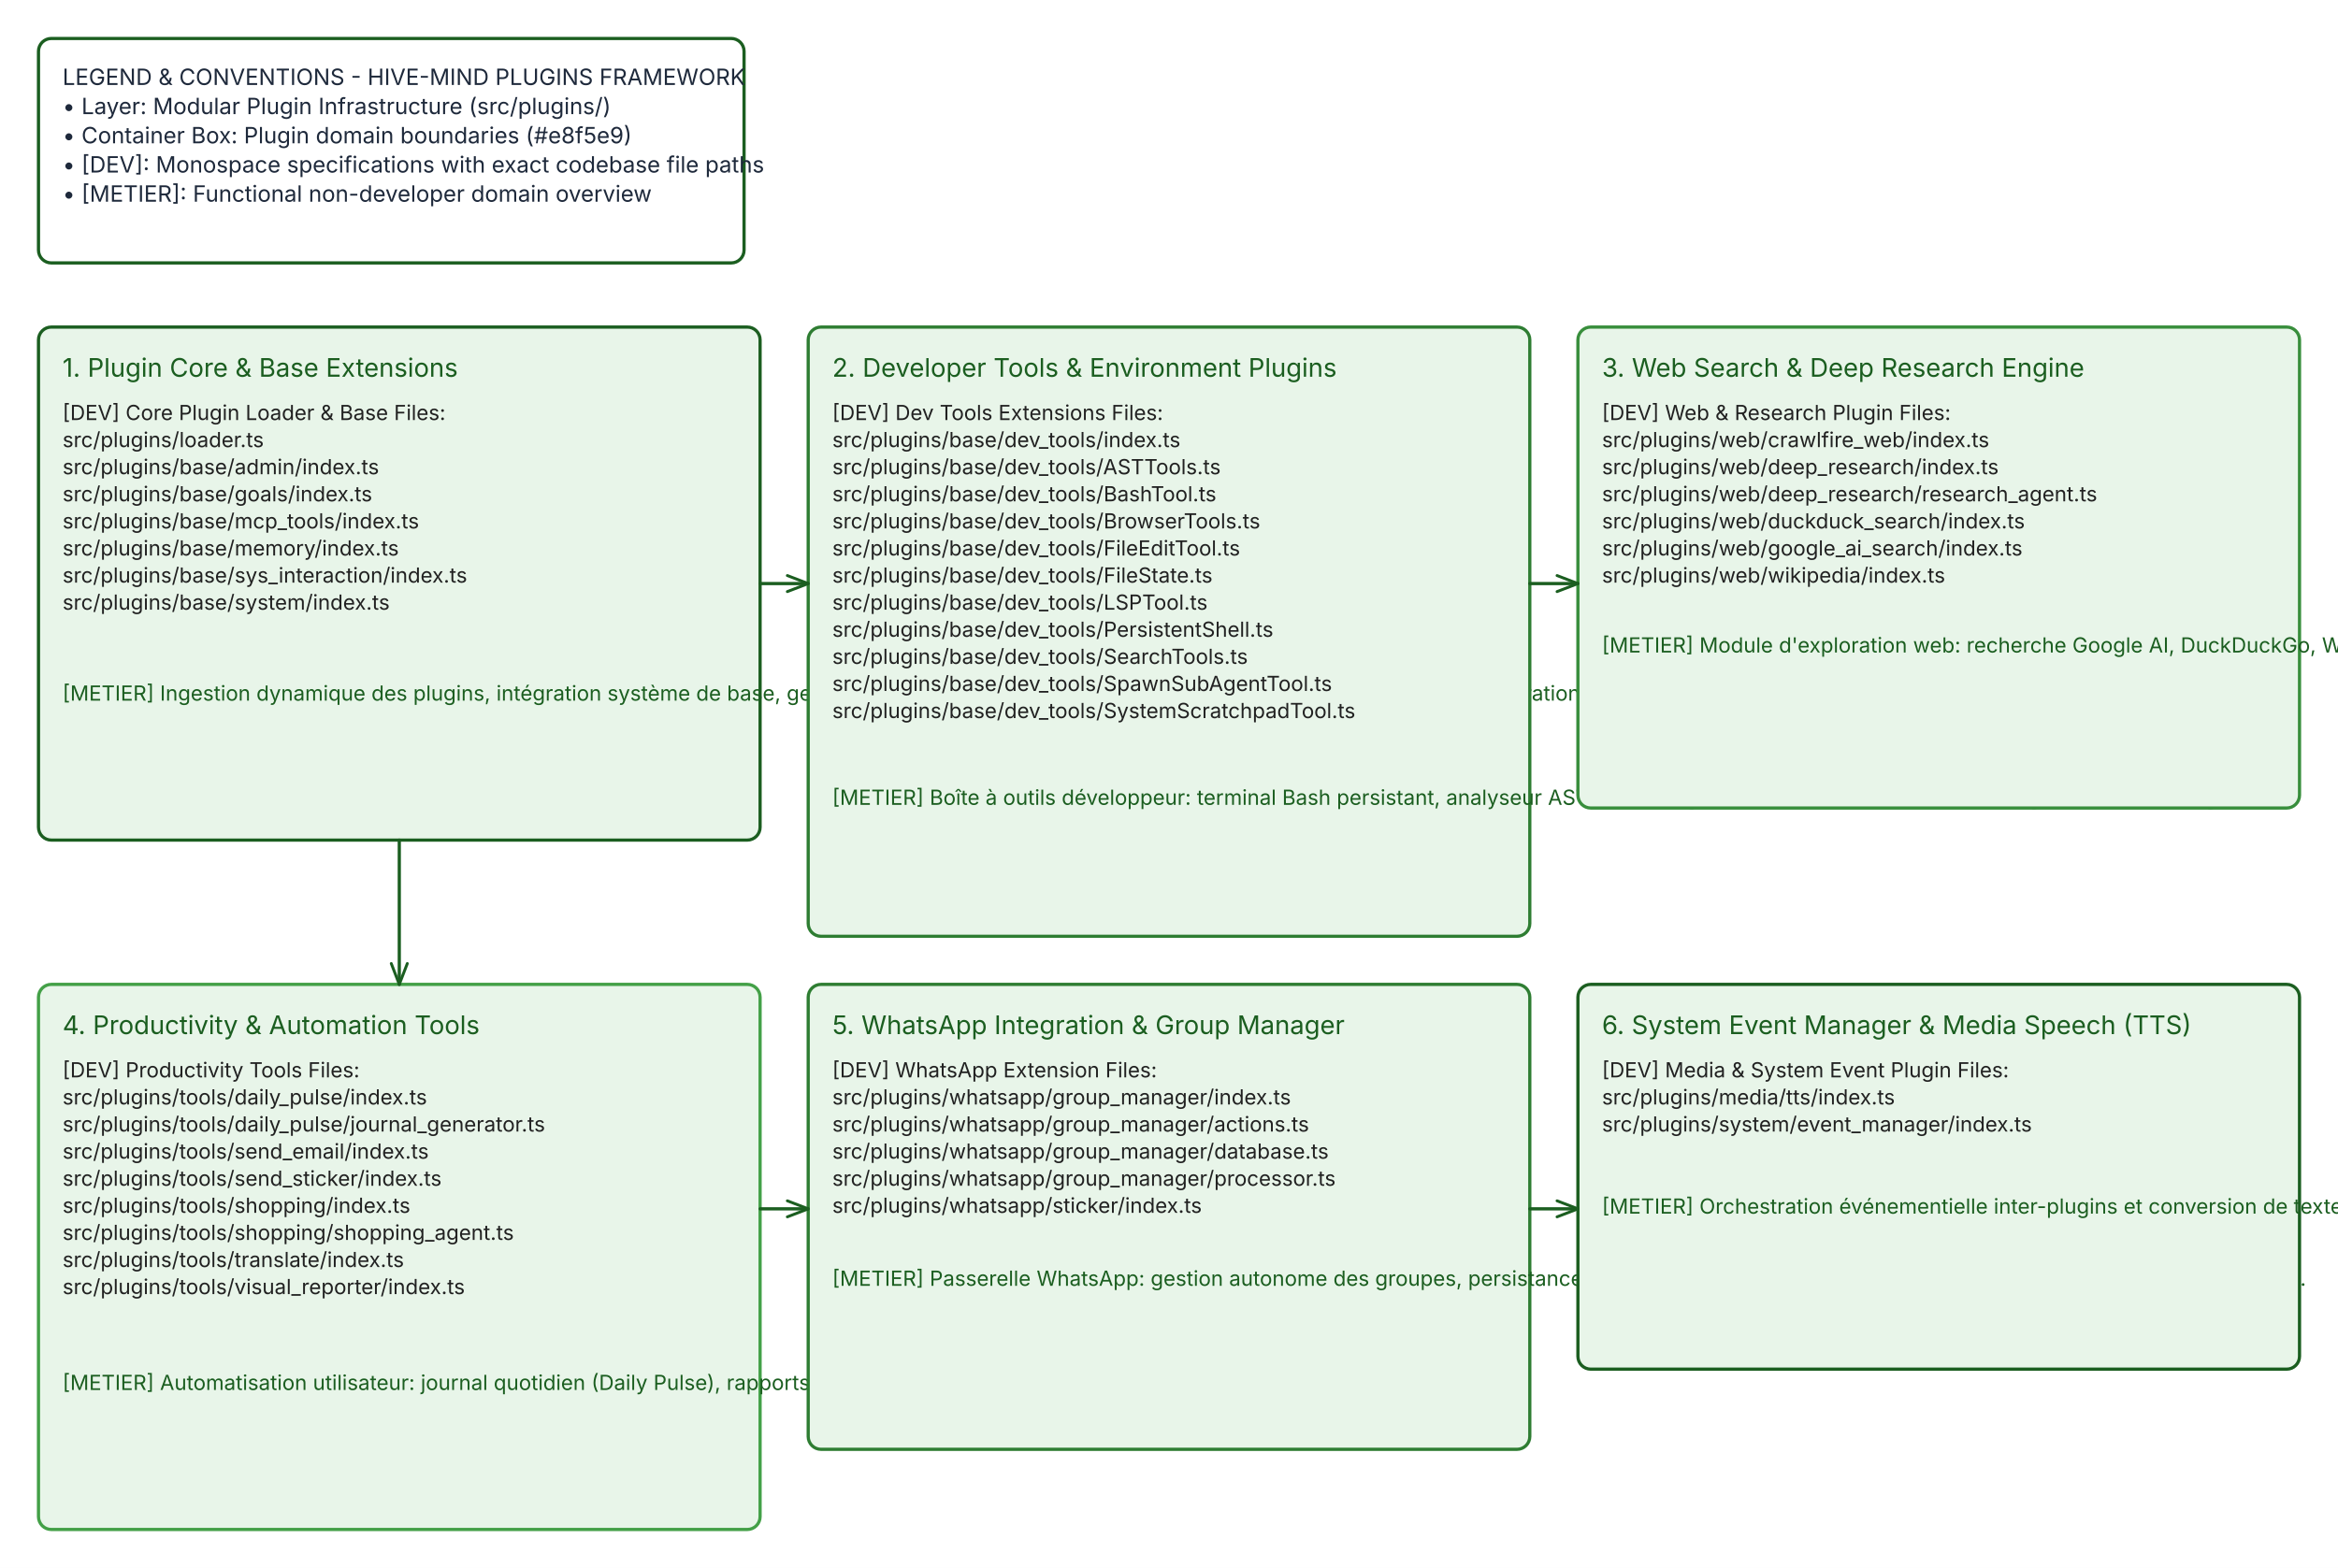
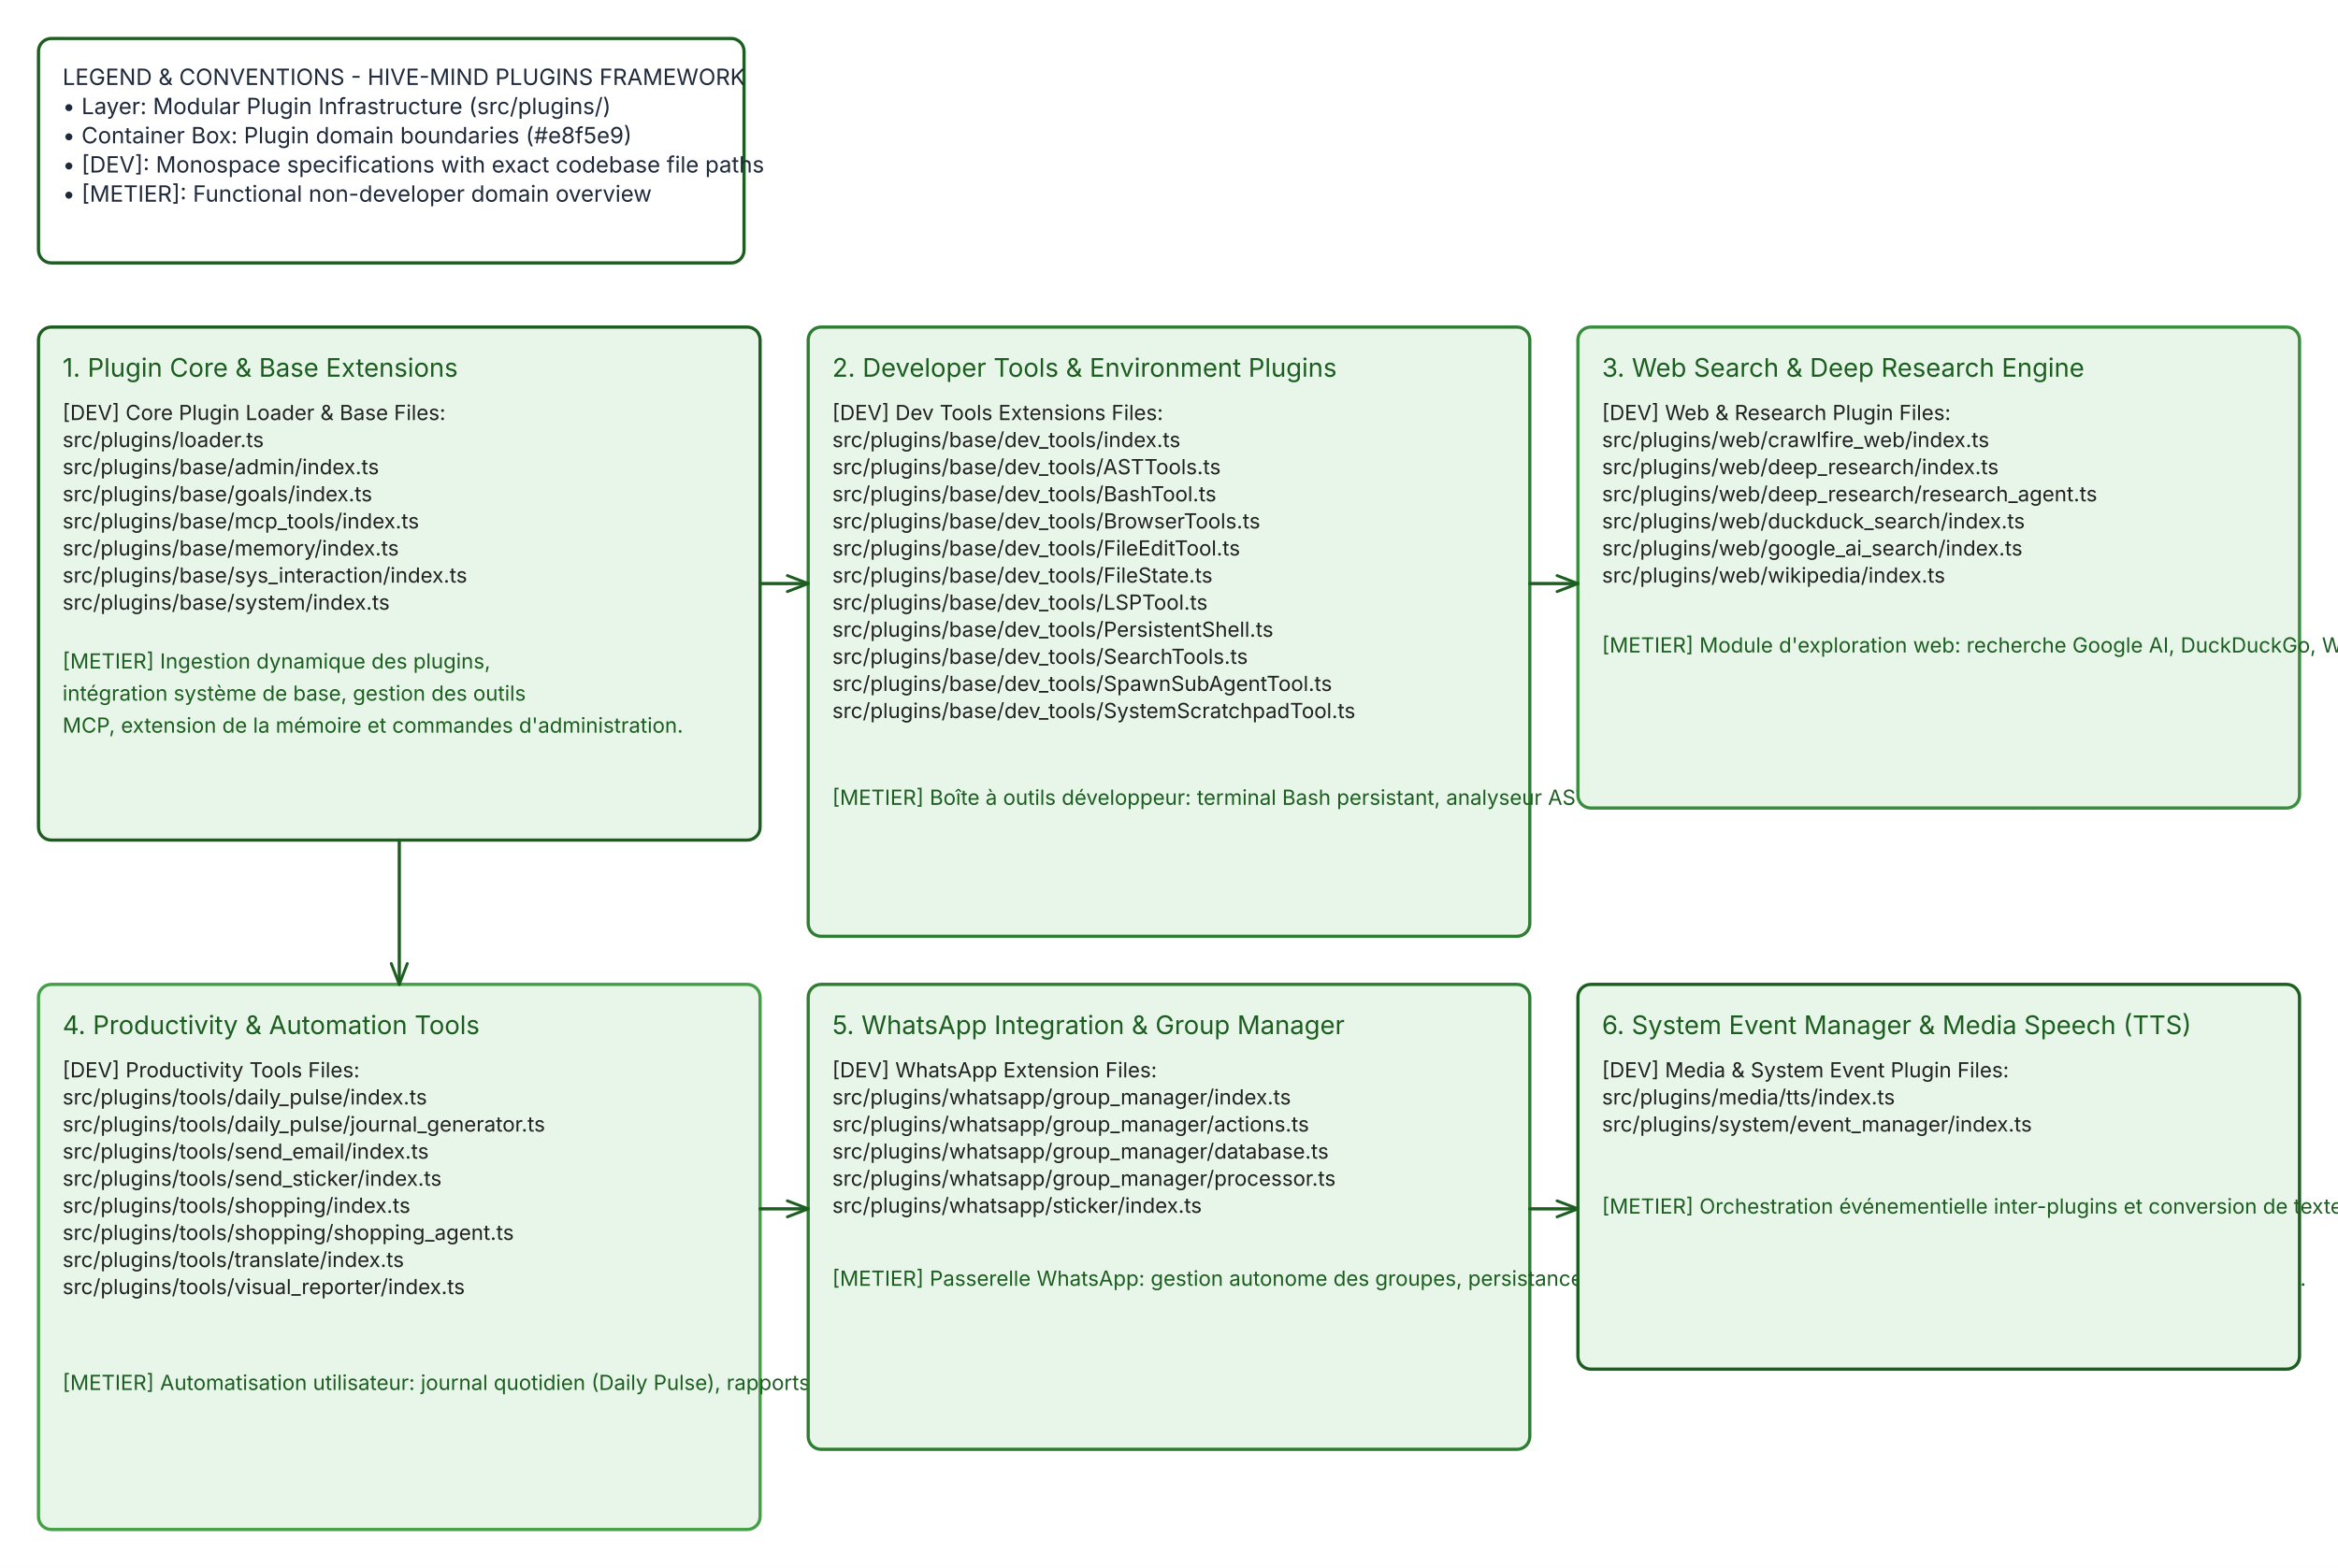
<svg xmlns="http://www.w3.org/2000/svg" viewBox="16 16 1458 978" width="1458" height="978">
  <defs>
    <marker id="mk-arrow_core_dev_tools" markerWidth="18" markerHeight="14" refX="14" refY="7" orient="auto" markerUnits="userSpaceOnUse">
      <path d="M 1,2 L 14,7 L 1,12" fill="none" stroke="#1b5e20" stroke-width="1.8" stroke-linecap="round" stroke-linejoin="round" />
    </marker>
    <marker id="mk-arrow_dev_tools_web" markerWidth="18" markerHeight="14" refX="14" refY="7" orient="auto" markerUnits="userSpaceOnUse">
      <path d="M 1,2 L 14,7 L 1,12" fill="none" stroke="#1b5e20" stroke-width="1.8" stroke-linecap="round" stroke-linejoin="round" />
    </marker>
    <marker id="mk-arrow_core_tools" markerWidth="18" markerHeight="14" refX="14" refY="7" orient="auto" markerUnits="userSpaceOnUse">
      <path d="M 1,2 L 14,7 L 1,12" fill="none" stroke="#1b5e20" stroke-width="1.8" stroke-linecap="round" stroke-linejoin="round" />
    </marker>
    <marker id="mk-arrow_tools_whatsapp" markerWidth="18" markerHeight="14" refX="14" refY="7" orient="auto" markerUnits="userSpaceOnUse">
      <path d="M 1,2 L 14,7 L 1,12" fill="none" stroke="#1b5e20" stroke-width="1.8" stroke-linecap="round" stroke-linejoin="round" />
    </marker>
    <marker id="mk-arrow_whatsapp_system" markerWidth="18" markerHeight="14" refX="14" refY="7" orient="auto" markerUnits="userSpaceOnUse">
      <path d="M 1,2 L 14,7 L 1,12" fill="none" stroke="#1b5e20" stroke-width="1.8" stroke-linecap="round" stroke-linejoin="round" />
    </marker>
  </defs>
  <rect x="16" y="16" width="1458" height="978" fill="white" />
  <rect x="40" y="40" width="440" height="140" rx="8" fill="#ffffff" stroke="#1b5e20" stroke-width="2" opacity="1" />
  <text x="55.0" y="69.0" font-family="system-ui, -apple-system, sans-serif" font-size="14" fill="#1e293b" text-anchor="start" opacity="1">LEGEND &amp; CONVENTIONS - HIVE-MIND PLUGINS FRAMEWORK</text>
  <text x="55.0" y="87.2" font-family="system-ui, -apple-system, sans-serif" font-size="14" fill="#1e293b" text-anchor="start" opacity="1">• Layer: Modular Plugin Infrastructure (src/plugins/)</text>
  <text x="55.0" y="105.4" font-family="system-ui, -apple-system, sans-serif" font-size="14" fill="#1e293b" text-anchor="start" opacity="1">• Container Box: Plugin domain boundaries (#e8f5e9)</text>
  <text x="55.0" y="123.6" font-family="system-ui, -apple-system, sans-serif" font-size="14" fill="#1e293b" text-anchor="start" opacity="1">• [DEV]: Monospace specifications with exact codebase file paths</text>
  <text x="55.0" y="141.8" font-family="system-ui, -apple-system, sans-serif" font-size="14" fill="#1e293b" text-anchor="start" opacity="1">• [METIER]: Functional non-developer domain overview</text>
  <rect x="40" y="220" width="450" height="320" rx="8" fill="#e8f5e9" stroke="#1b5e20" stroke-width="2" opacity="1" />
  <text x="55.0" y="251.0" font-family="system-ui, -apple-system, sans-serif" font-size="16" fill="#1b5e20" text-anchor="start" opacity="1">1. Plugin Core &amp; Base Extensions</text>
  <text x="55.0" y="278.0" font-family="system-ui, -apple-system, sans-serif" font-size="13" fill="#212121" text-anchor="start" opacity="1">[DEV] Core Plugin Loader &amp; Base Files:</text>
  <text x="55.0" y="294.9" font-family="system-ui, -apple-system, sans-serif" font-size="13" fill="#212121" text-anchor="start" opacity="1">src/plugins/loader.ts</text>
  <text x="55.0" y="311.8" font-family="system-ui, -apple-system, sans-serif" font-size="13" fill="#212121" text-anchor="start" opacity="1">src/plugins/base/admin/index.ts</text>
  <text x="55.0" y="328.7" font-family="system-ui, -apple-system, sans-serif" font-size="13" fill="#212121" text-anchor="start" opacity="1">src/plugins/base/goals/index.ts</text>
  <text x="55.0" y="345.6" font-family="system-ui, -apple-system, sans-serif" font-size="13" fill="#212121" text-anchor="start" opacity="1">src/plugins/base/mcp_tools/index.ts</text>
  <text x="55.0" y="362.5" font-family="system-ui, -apple-system, sans-serif" font-size="13" fill="#212121" text-anchor="start" opacity="1">src/plugins/base/memory/index.ts</text>
  <text x="55.0" y="379.4" font-family="system-ui, -apple-system, sans-serif" font-size="13" fill="#212121" text-anchor="start" opacity="1">src/plugins/base/sys_interaction/index.ts</text>
  <text x="55.0" y="396.3" font-family="system-ui, -apple-system, sans-serif" font-size="13" fill="#212121" text-anchor="start" opacity="1">src/plugins/base/system/index.ts</text>
-   <text x="55.0" y="453.0" font-family="system-ui, -apple-system, sans-serif" font-size="13" fill="#1b5e20" text-anchor="start" opacity="1">[METIER] Ingestion dynamique des plugins, intégration système de base, gestion des outils MCP, extension de la mémoire et commandes d'administration.</text>
+   <text x="55.0" y="433.0" font-family="system-ui, -apple-system, sans-serif" font-size="13" fill="#1b5e20" text-anchor="start" opacity="1">[METIER] Ingestion dynamique des plugins,</text>
+   <text x="55.0" y="453.0" font-family="system-ui, -apple-system, sans-serif" font-size="13" fill="#1b5e20" text-anchor="start" opacity="1">intégration système de base, gestion des outils</text>
+   <text x="55.0" y="473.0" font-family="system-ui, -apple-system, sans-serif" font-size="13" fill="#1b5e20" text-anchor="start" opacity="1">MCP, extension de la mémoire et commandes d'administration.</text>
  <rect x="520" y="220" width="450" height="380" rx="8" fill="#e8f5e9" stroke="#2e7d32" stroke-width="2" opacity="1" />
  <text x="535.0" y="251.0" font-family="system-ui, -apple-system, sans-serif" font-size="16" fill="#1b5e20" text-anchor="start" opacity="1">2. Developer Tools &amp; Environment Plugins</text>
  <text x="535.0" y="278.0" font-family="system-ui, -apple-system, sans-serif" font-size="13" fill="#212121" text-anchor="start" opacity="1">[DEV] Dev Tools Extensions Files:</text>
  <text x="535.0" y="294.9" font-family="system-ui, -apple-system, sans-serif" font-size="13" fill="#212121" text-anchor="start" opacity="1">src/plugins/base/dev_tools/index.ts</text>
  <text x="535.0" y="311.8" font-family="system-ui, -apple-system, sans-serif" font-size="13" fill="#212121" text-anchor="start" opacity="1">src/plugins/base/dev_tools/ASTTools.ts</text>
  <text x="535.0" y="328.7" font-family="system-ui, -apple-system, sans-serif" font-size="13" fill="#212121" text-anchor="start" opacity="1">src/plugins/base/dev_tools/BashTool.ts</text>
  <text x="535.0" y="345.6" font-family="system-ui, -apple-system, sans-serif" font-size="13" fill="#212121" text-anchor="start" opacity="1">src/plugins/base/dev_tools/BrowserTools.ts</text>
  <text x="535.0" y="362.5" font-family="system-ui, -apple-system, sans-serif" font-size="13" fill="#212121" text-anchor="start" opacity="1">src/plugins/base/dev_tools/FileEditTool.ts</text>
  <text x="535.0" y="379.4" font-family="system-ui, -apple-system, sans-serif" font-size="13" fill="#212121" text-anchor="start" opacity="1">src/plugins/base/dev_tools/FileState.ts</text>
  <text x="535.0" y="396.3" font-family="system-ui, -apple-system, sans-serif" font-size="13" fill="#212121" text-anchor="start" opacity="1">src/plugins/base/dev_tools/LSPTool.ts</text>
  <text x="535.0" y="413.2" font-family="system-ui, -apple-system, sans-serif" font-size="13" fill="#212121" text-anchor="start" opacity="1">src/plugins/base/dev_tools/PersistentShell.ts</text>
  <text x="535.0" y="430.1" font-family="system-ui, -apple-system, sans-serif" font-size="13" fill="#212121" text-anchor="start" opacity="1">src/plugins/base/dev_tools/SearchTools.ts</text>
  <text x="535.0" y="447.0" font-family="system-ui, -apple-system, sans-serif" font-size="13" fill="#212121" text-anchor="start" opacity="1">src/plugins/base/dev_tools/SpawnSubAgentTool.ts</text>
  <text x="535.0" y="463.9" font-family="system-ui, -apple-system, sans-serif" font-size="13" fill="#212121" text-anchor="start" opacity="1">src/plugins/base/dev_tools/SystemScratchpadTool.ts</text>
  <text x="535.0" y="518.0" font-family="system-ui, -apple-system, sans-serif" font-size="13" fill="#1b5e20" text-anchor="start" opacity="1">[METIER] Boîte à outils développeur: terminal Bash persistant, analyseur AST/LSP, navigateur headless, recherche et délégation aux sous-agents.</text>
  <rect x="1000" y="220" width="450" height="300" rx="8" fill="#e8f5e9" stroke="#388e3c" stroke-width="2" opacity="1" />
  <text x="1015.0" y="251.0" font-family="system-ui, -apple-system, sans-serif" font-size="16" fill="#1b5e20" text-anchor="start" opacity="1">3. Web Search &amp; Deep Research Engine</text>
  <text x="1015.0" y="278.0" font-family="system-ui, -apple-system, sans-serif" font-size="13" fill="#212121" text-anchor="start" opacity="1">[DEV] Web &amp; Research Plugin Files:</text>
  <text x="1015.0" y="294.9" font-family="system-ui, -apple-system, sans-serif" font-size="13" fill="#212121" text-anchor="start" opacity="1">src/plugins/web/crawlfire_web/index.ts</text>
  <text x="1015.0" y="311.8" font-family="system-ui, -apple-system, sans-serif" font-size="13" fill="#212121" text-anchor="start" opacity="1">src/plugins/web/deep_research/index.ts</text>
  <text x="1015.0" y="328.7" font-family="system-ui, -apple-system, sans-serif" font-size="13" fill="#212121" text-anchor="start" opacity="1">src/plugins/web/deep_research/research_agent.ts</text>
  <text x="1015.0" y="345.6" font-family="system-ui, -apple-system, sans-serif" font-size="13" fill="#212121" text-anchor="start" opacity="1">src/plugins/web/duckduck_search/index.ts</text>
  <text x="1015.0" y="362.5" font-family="system-ui, -apple-system, sans-serif" font-size="13" fill="#212121" text-anchor="start" opacity="1">src/plugins/web/google_ai_search/index.ts</text>
  <text x="1015.0" y="379.4" font-family="system-ui, -apple-system, sans-serif" font-size="13" fill="#212121" text-anchor="start" opacity="1">src/plugins/web/wikipedia/index.ts</text>
  <text x="1015.0" y="423.0" font-family="system-ui, -apple-system, sans-serif" font-size="13" fill="#1b5e20" text-anchor="start" opacity="1">[METIER] Module d'exploration web: recherche Google AI, DuckDuckGo, Wikipedia, crawling intelligent et agent de recherche synthétique autonome.</text>
  <rect x="40" y="630" width="450" height="340" rx="8" fill="#e8f5e9" stroke="#43a047" stroke-width="2" opacity="1" />
  <text x="55.0" y="661.0" font-family="system-ui, -apple-system, sans-serif" font-size="16" fill="#1b5e20" text-anchor="start" opacity="1">4. Productivity &amp; Automation Tools</text>
  <text x="55.0" y="688.0" font-family="system-ui, -apple-system, sans-serif" font-size="13" fill="#212121" text-anchor="start" opacity="1">[DEV] Productivity Tools Files:</text>
  <text x="55.0" y="704.9" font-family="system-ui, -apple-system, sans-serif" font-size="13" fill="#212121" text-anchor="start" opacity="1">src/plugins/tools/daily_pulse/index.ts</text>
  <text x="55.0" y="721.8" font-family="system-ui, -apple-system, sans-serif" font-size="13" fill="#212121" text-anchor="start" opacity="1">src/plugins/tools/daily_pulse/journal_generator.ts</text>
  <text x="55.0" y="738.7" font-family="system-ui, -apple-system, sans-serif" font-size="13" fill="#212121" text-anchor="start" opacity="1">src/plugins/tools/send_email/index.ts</text>
  <text x="55.0" y="755.6" font-family="system-ui, -apple-system, sans-serif" font-size="13" fill="#212121" text-anchor="start" opacity="1">src/plugins/tools/send_sticker/index.ts</text>
  <text x="55.0" y="772.5" font-family="system-ui, -apple-system, sans-serif" font-size="13" fill="#212121" text-anchor="start" opacity="1">src/plugins/tools/shopping/index.ts</text>
  <text x="55.0" y="789.4" font-family="system-ui, -apple-system, sans-serif" font-size="13" fill="#212121" text-anchor="start" opacity="1">src/plugins/tools/shopping/shopping_agent.ts</text>
  <text x="55.0" y="806.3" font-family="system-ui, -apple-system, sans-serif" font-size="13" fill="#212121" text-anchor="start" opacity="1">src/plugins/tools/translate/index.ts</text>
  <text x="55.0" y="823.2" font-family="system-ui, -apple-system, sans-serif" font-size="13" fill="#212121" text-anchor="start" opacity="1">src/plugins/tools/visual_reporter/index.ts</text>
  <text x="55.0" y="883.0" font-family="system-ui, -apple-system, sans-serif" font-size="13" fill="#1b5e20" text-anchor="start" opacity="1">[METIER] Automatisation utilisateur: journal quotidien (Daily Pulse), rapports visuels, envoi d'emails, assistant shopping et service de traduction.</text>
  <rect x="520" y="630" width="450" height="290" rx="8" fill="#e8f5e9" stroke="#2e7d32" stroke-width="2" opacity="1" />
  <text x="535.0" y="661.0" font-family="system-ui, -apple-system, sans-serif" font-size="16" fill="#1b5e20" text-anchor="start" opacity="1">5. WhatsApp Integration &amp; Group Manager</text>
  <text x="535.0" y="688.0" font-family="system-ui, -apple-system, sans-serif" font-size="13" fill="#212121" text-anchor="start" opacity="1">[DEV] WhatsApp Extension Files:</text>
  <text x="535.0" y="704.9" font-family="system-ui, -apple-system, sans-serif" font-size="13" fill="#212121" text-anchor="start" opacity="1">src/plugins/whatsapp/group_manager/index.ts</text>
  <text x="535.0" y="721.8" font-family="system-ui, -apple-system, sans-serif" font-size="13" fill="#212121" text-anchor="start" opacity="1">src/plugins/whatsapp/group_manager/actions.ts</text>
  <text x="535.0" y="738.7" font-family="system-ui, -apple-system, sans-serif" font-size="13" fill="#212121" text-anchor="start" opacity="1">src/plugins/whatsapp/group_manager/database.ts</text>
  <text x="535.0" y="755.6" font-family="system-ui, -apple-system, sans-serif" font-size="13" fill="#212121" text-anchor="start" opacity="1">src/plugins/whatsapp/group_manager/processor.ts</text>
  <text x="535.0" y="772.5" font-family="system-ui, -apple-system, sans-serif" font-size="13" fill="#212121" text-anchor="start" opacity="1">src/plugins/whatsapp/sticker/index.ts</text>
  <text x="535.0" y="818.0" font-family="system-ui, -apple-system, sans-serif" font-size="13" fill="#1b5e20" text-anchor="start" opacity="1">[METIER] Passerelle WhatsApp: gestion autonome des groupes, persistance en base de données, traitement des messages et générateur de stickers.</text>
  <rect x="1000" y="630" width="450" height="240" rx="8" fill="#e8f5e9" stroke="#1b5e20" stroke-width="2" opacity="1" />
  <text x="1015.0" y="661.0" font-family="system-ui, -apple-system, sans-serif" font-size="16" fill="#1b5e20" text-anchor="start" opacity="1">6. System Event Manager &amp; Media Speech (TTS)</text>
  <text x="1015.0" y="688.0" font-family="system-ui, -apple-system, sans-serif" font-size="13" fill="#212121" text-anchor="start" opacity="1">[DEV] Media &amp; System Event Plugin Files:</text>
  <text x="1015.0" y="704.9" font-family="system-ui, -apple-system, sans-serif" font-size="13" fill="#212121" text-anchor="start" opacity="1">src/plugins/media/tts/index.ts</text>
  <text x="1015.0" y="721.8" font-family="system-ui, -apple-system, sans-serif" font-size="13" fill="#212121" text-anchor="start" opacity="1">src/plugins/system/event_manager/index.ts</text>
  <text x="1015.0" y="773.0" font-family="system-ui, -apple-system, sans-serif" font-size="13" fill="#1b5e20" text-anchor="start" opacity="1">[METIER] Orchestration événementielle inter-plugins et conversion de texte en parole (TTS - Text to Speech).</text>
  <path d="M 490 380 L 520 380" fill="none" stroke="#1b5e20" stroke-width="2" stroke-linecap="round" opacity="1" marker-end="url(#mk-arrow_core_dev_tools)" />
  <path d="M 970 380 L 1000 380" fill="none" stroke="#1b5e20" stroke-width="2" stroke-linecap="round" opacity="1" marker-end="url(#mk-arrow_dev_tools_web)" />
  <path d="M 265 540 L 265 630" fill="none" stroke="#1b5e20" stroke-width="2" stroke-linecap="round" opacity="1" marker-end="url(#mk-arrow_core_tools)" />
  <path d="M 490 770 L 520 770" fill="none" stroke="#1b5e20" stroke-width="2" stroke-linecap="round" opacity="1" marker-end="url(#mk-arrow_tools_whatsapp)" />
  <path d="M 970 770 L 1000 770" fill="none" stroke="#1b5e20" stroke-width="2" stroke-linecap="round" opacity="1" marker-end="url(#mk-arrow_whatsapp_system)" />
</svg>
